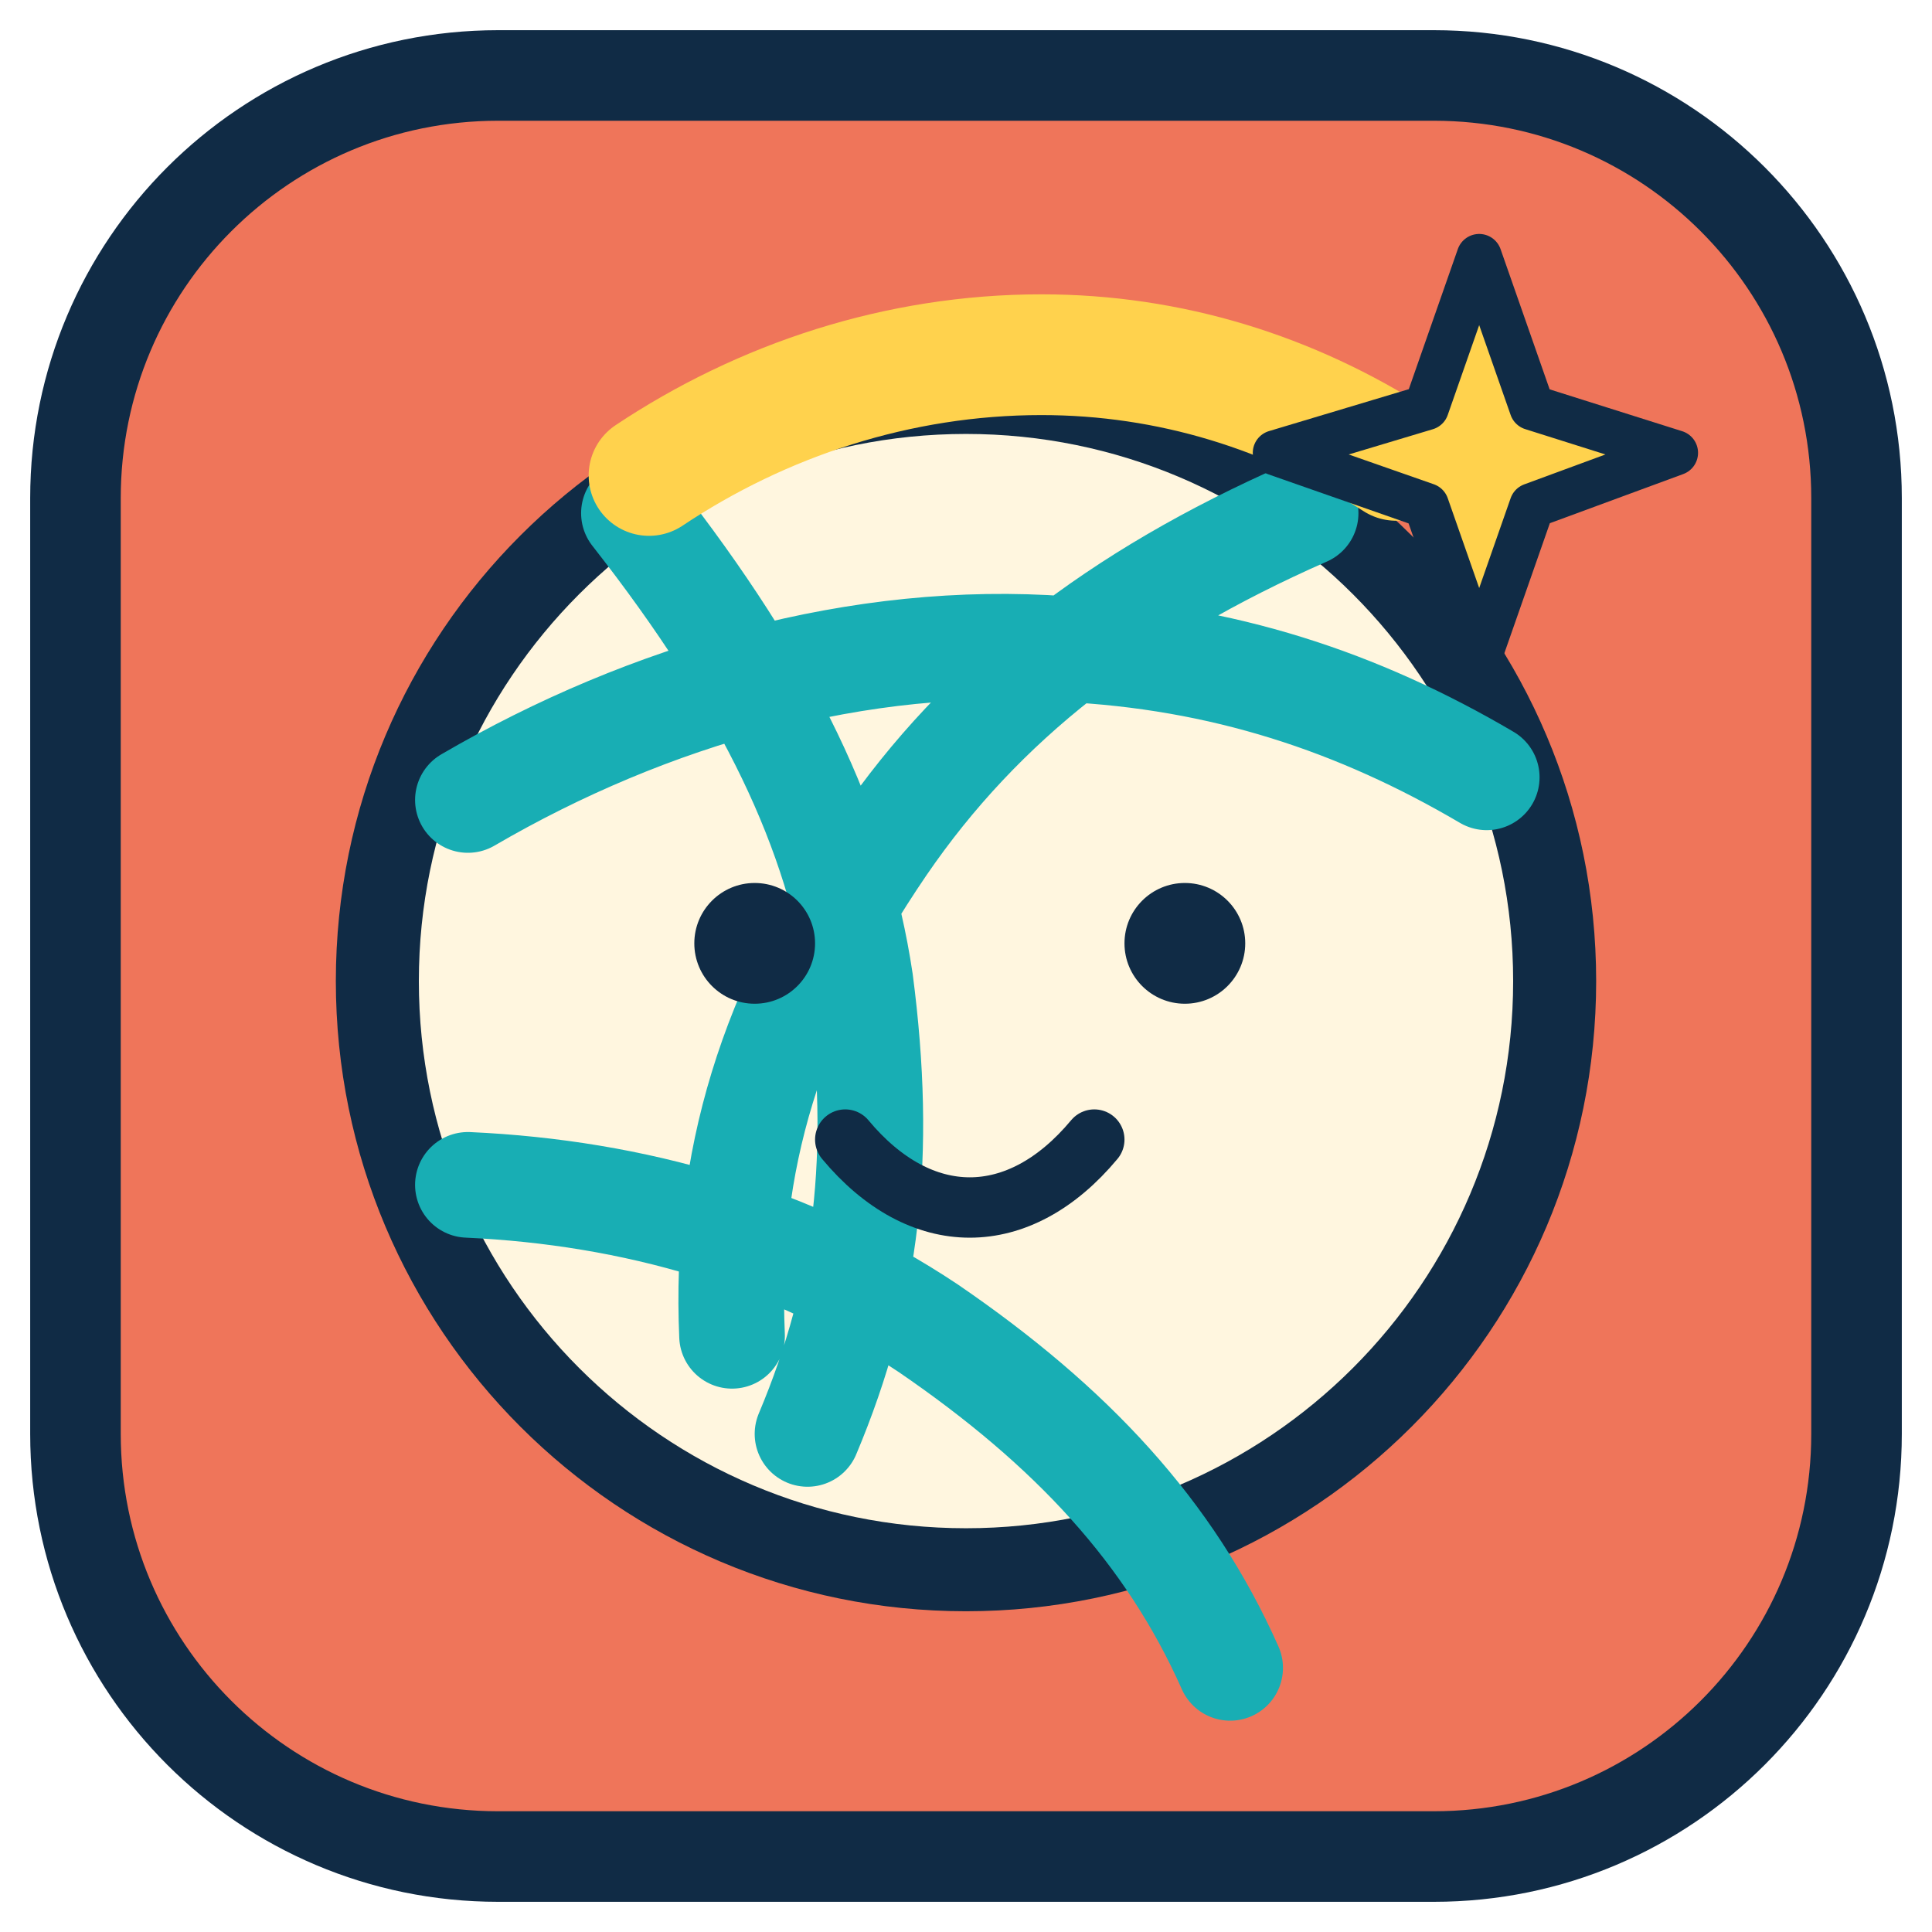
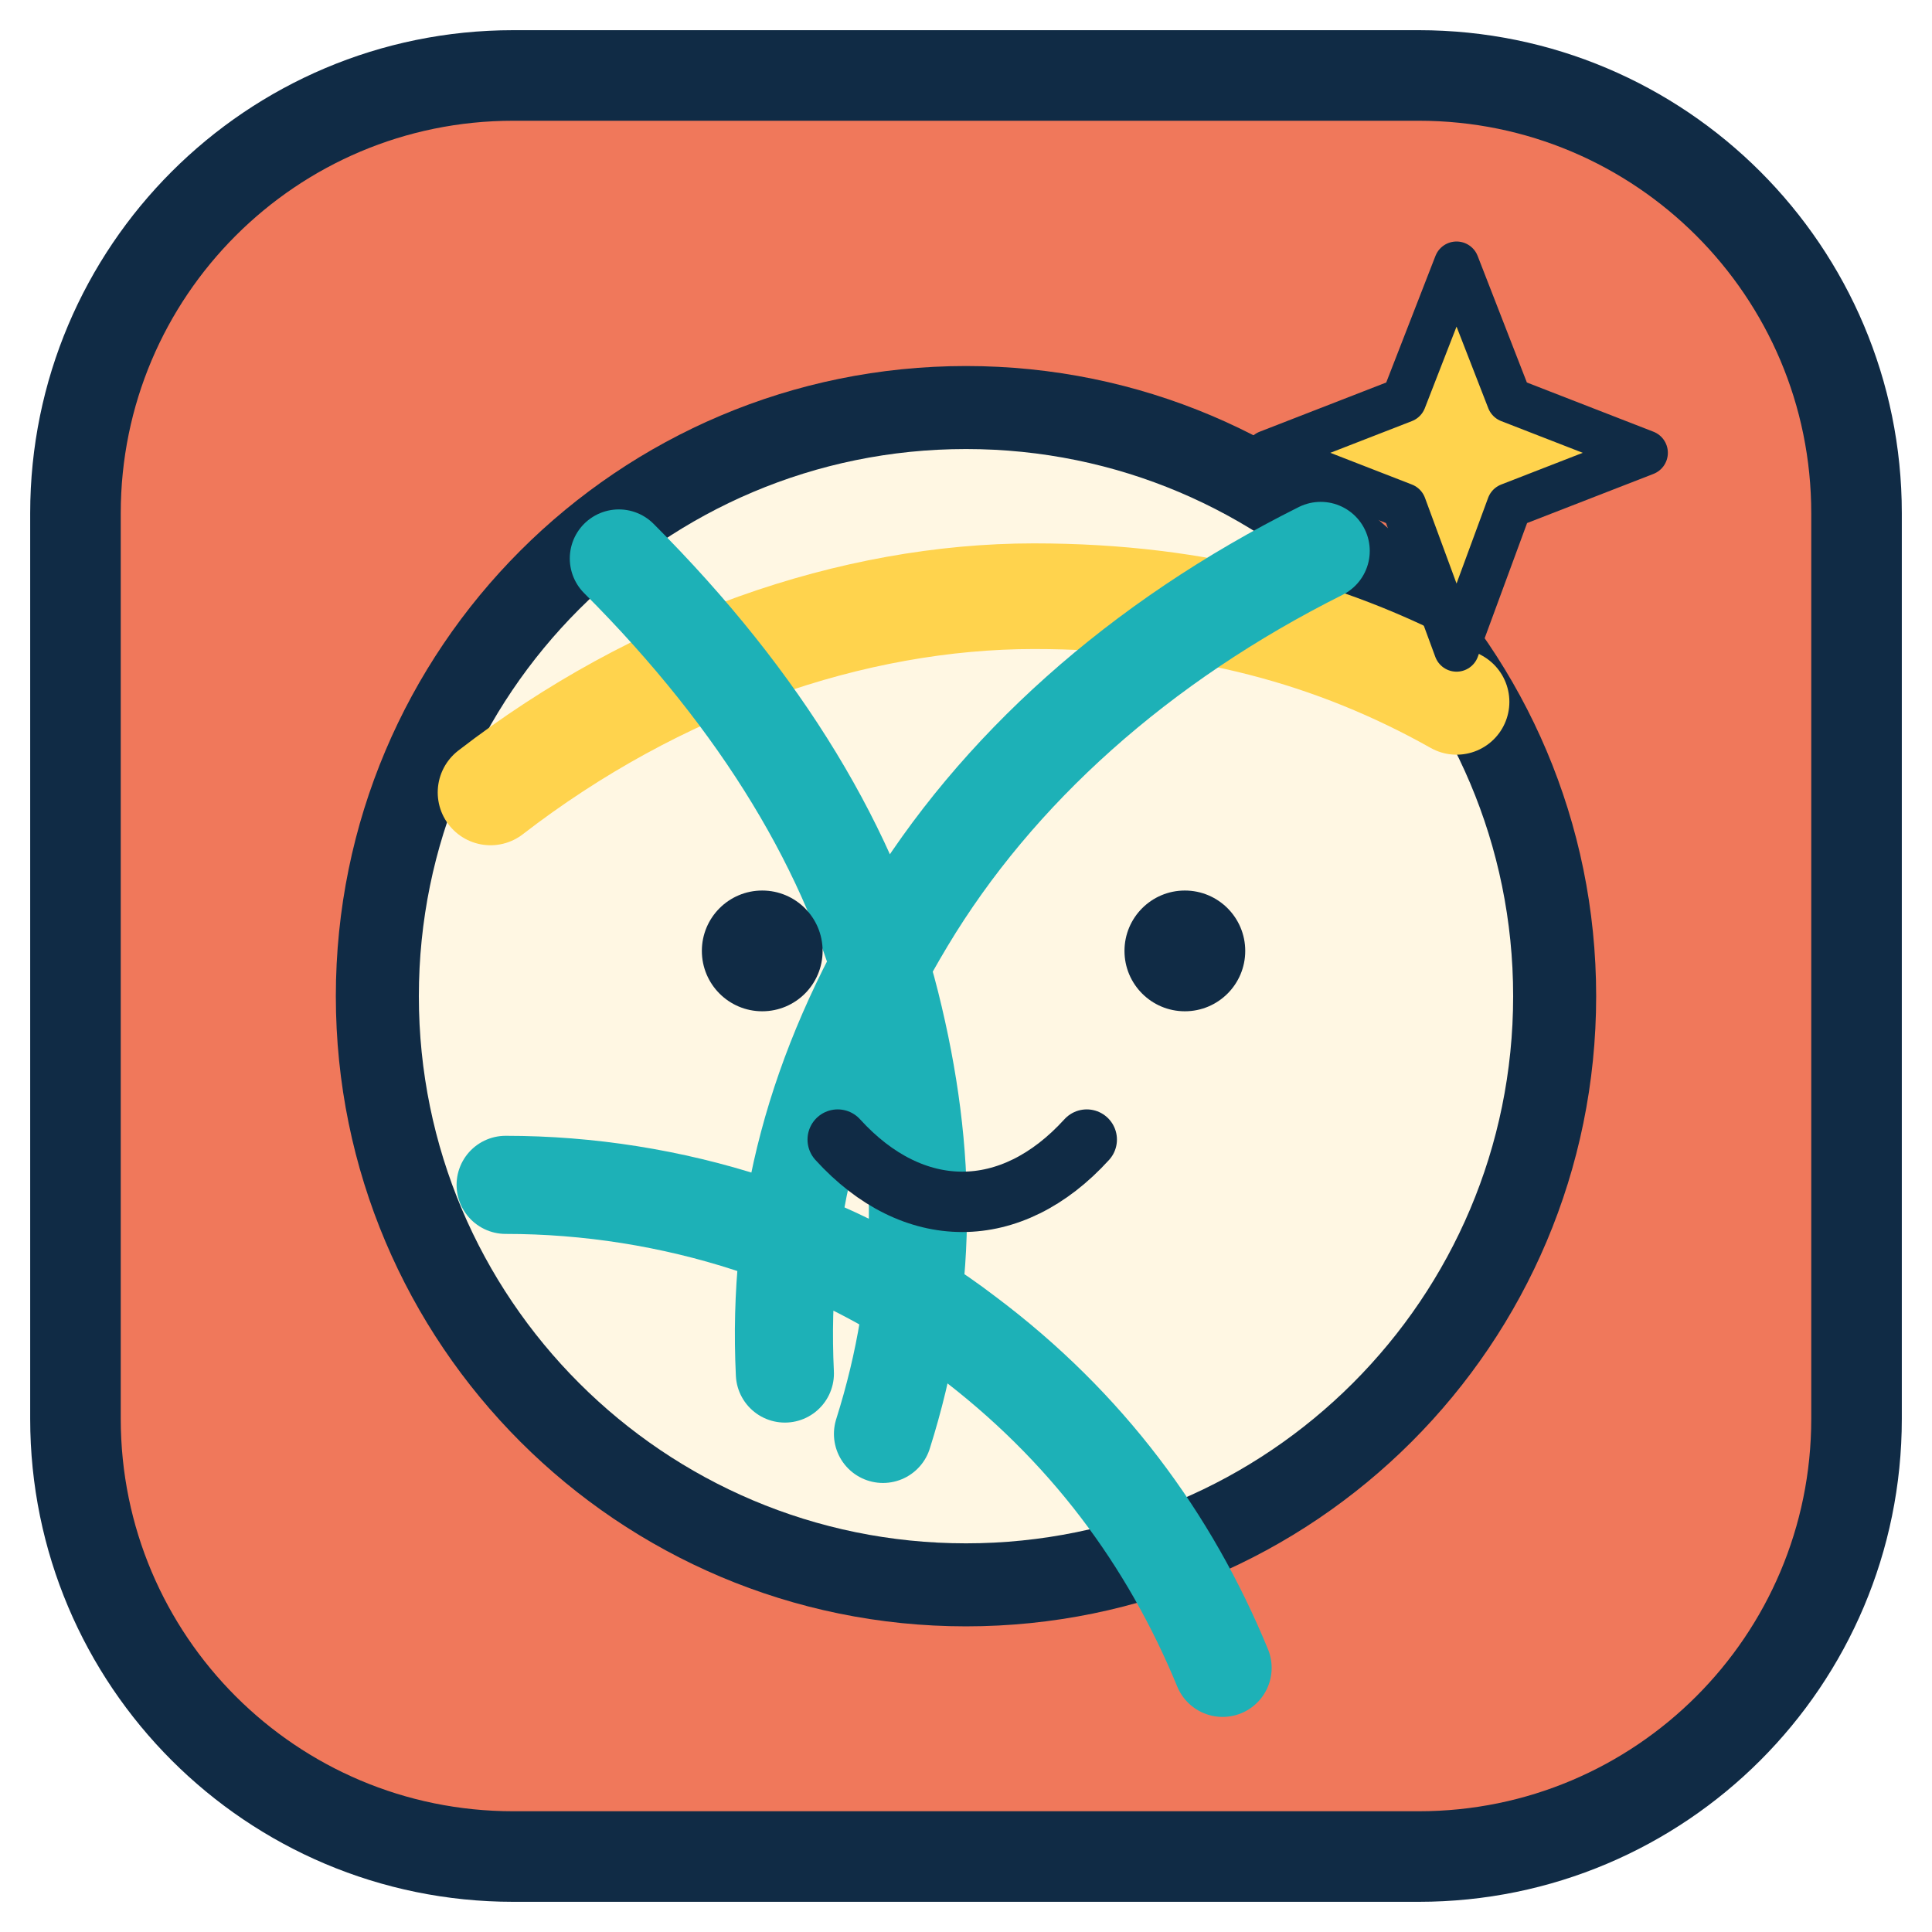
<svg xmlns="http://www.w3.org/2000/svg" viewBox="0 0 256 256">
-   <rect x="10" y="10" width="236" height="236" rx="56" fill="#ef755a" stroke="#102b45" stroke-width="12" />
-   <circle cx="128" cy="130" r="78" fill="#fff6df" stroke="#102b45" stroke-width="11" />
-   <path d="M62 106c24-14 52-22 79-20 21 1 39 7 56 17M84 68c18 23 27 42 30 62 3 23 1 41-7 60M173 68c-25 11-43 25-56 44-15 22-21 42-20 65M62 157c22 1 43 7 61 19 19 13 32 27 40 45" fill="none" stroke="#18aeb4" stroke-width="14" stroke-linecap="round" />
-   <path d="M86 63c15-10 33-16 52-16 17 0 33 5 47 14" fill="none" stroke="#ffd24d" stroke-width="16" stroke-linecap="round" />
-   <circle cx="100" cy="125" r="8" fill="#102b45" />
-   <circle cx="157" cy="125" r="8" fill="#102b45" />
-   <path d="M112 151c10 12 23 12 33 0" fill="none" stroke="#102b45" stroke-width="8" stroke-linecap="round" />
-   <path d="M196 34l7 20 19 6-19 7-7 20-7-20-20-7 20-6Z" fill="#ffd24d" stroke="#102b45" stroke-width="6" stroke-linejoin="round" />
+   <rect x="10" y="10" width="236" height="236" rx="58" fill="#f0785b" stroke="#102b45" stroke-width="12" />
+   <circle cx="128" cy="132" r="78" fill="#fff7e3" stroke="#102b45" stroke-width="11" />
+   <path d="M65 105c22-17 48-26 72-26 22 0 40 5 56 14" fill="none" stroke="#ffd34d" stroke-width="14" stroke-linecap="round" />
+   <path d="M82 74c19 19 31 39 36 59 5 20 5 38-1 57M175 73c-24 12-43 29-55 49-12 20-17 39-16 60M67 157c22 0 44 7 61 20 16 12 27 27 34 44" fill="none" stroke="#1db1b7" stroke-width="13" stroke-linecap="round" />
+   <circle cx="101" cy="126" r="8" fill="#102b45" />
+   <circle cx="157" cy="126" r="8" fill="#102b45" />
+   <path d="M111 151c10 11 23 11 33 0" fill="none" stroke="#102b45" stroke-width="8" stroke-linecap="round" />
+   <path d="M193 35l7 18 18 7-18 7-7 19-7-19-18-7 18-7Z" fill="#ffd34d" stroke="#102b45" stroke-width="6" stroke-linejoin="round" />
</svg>
